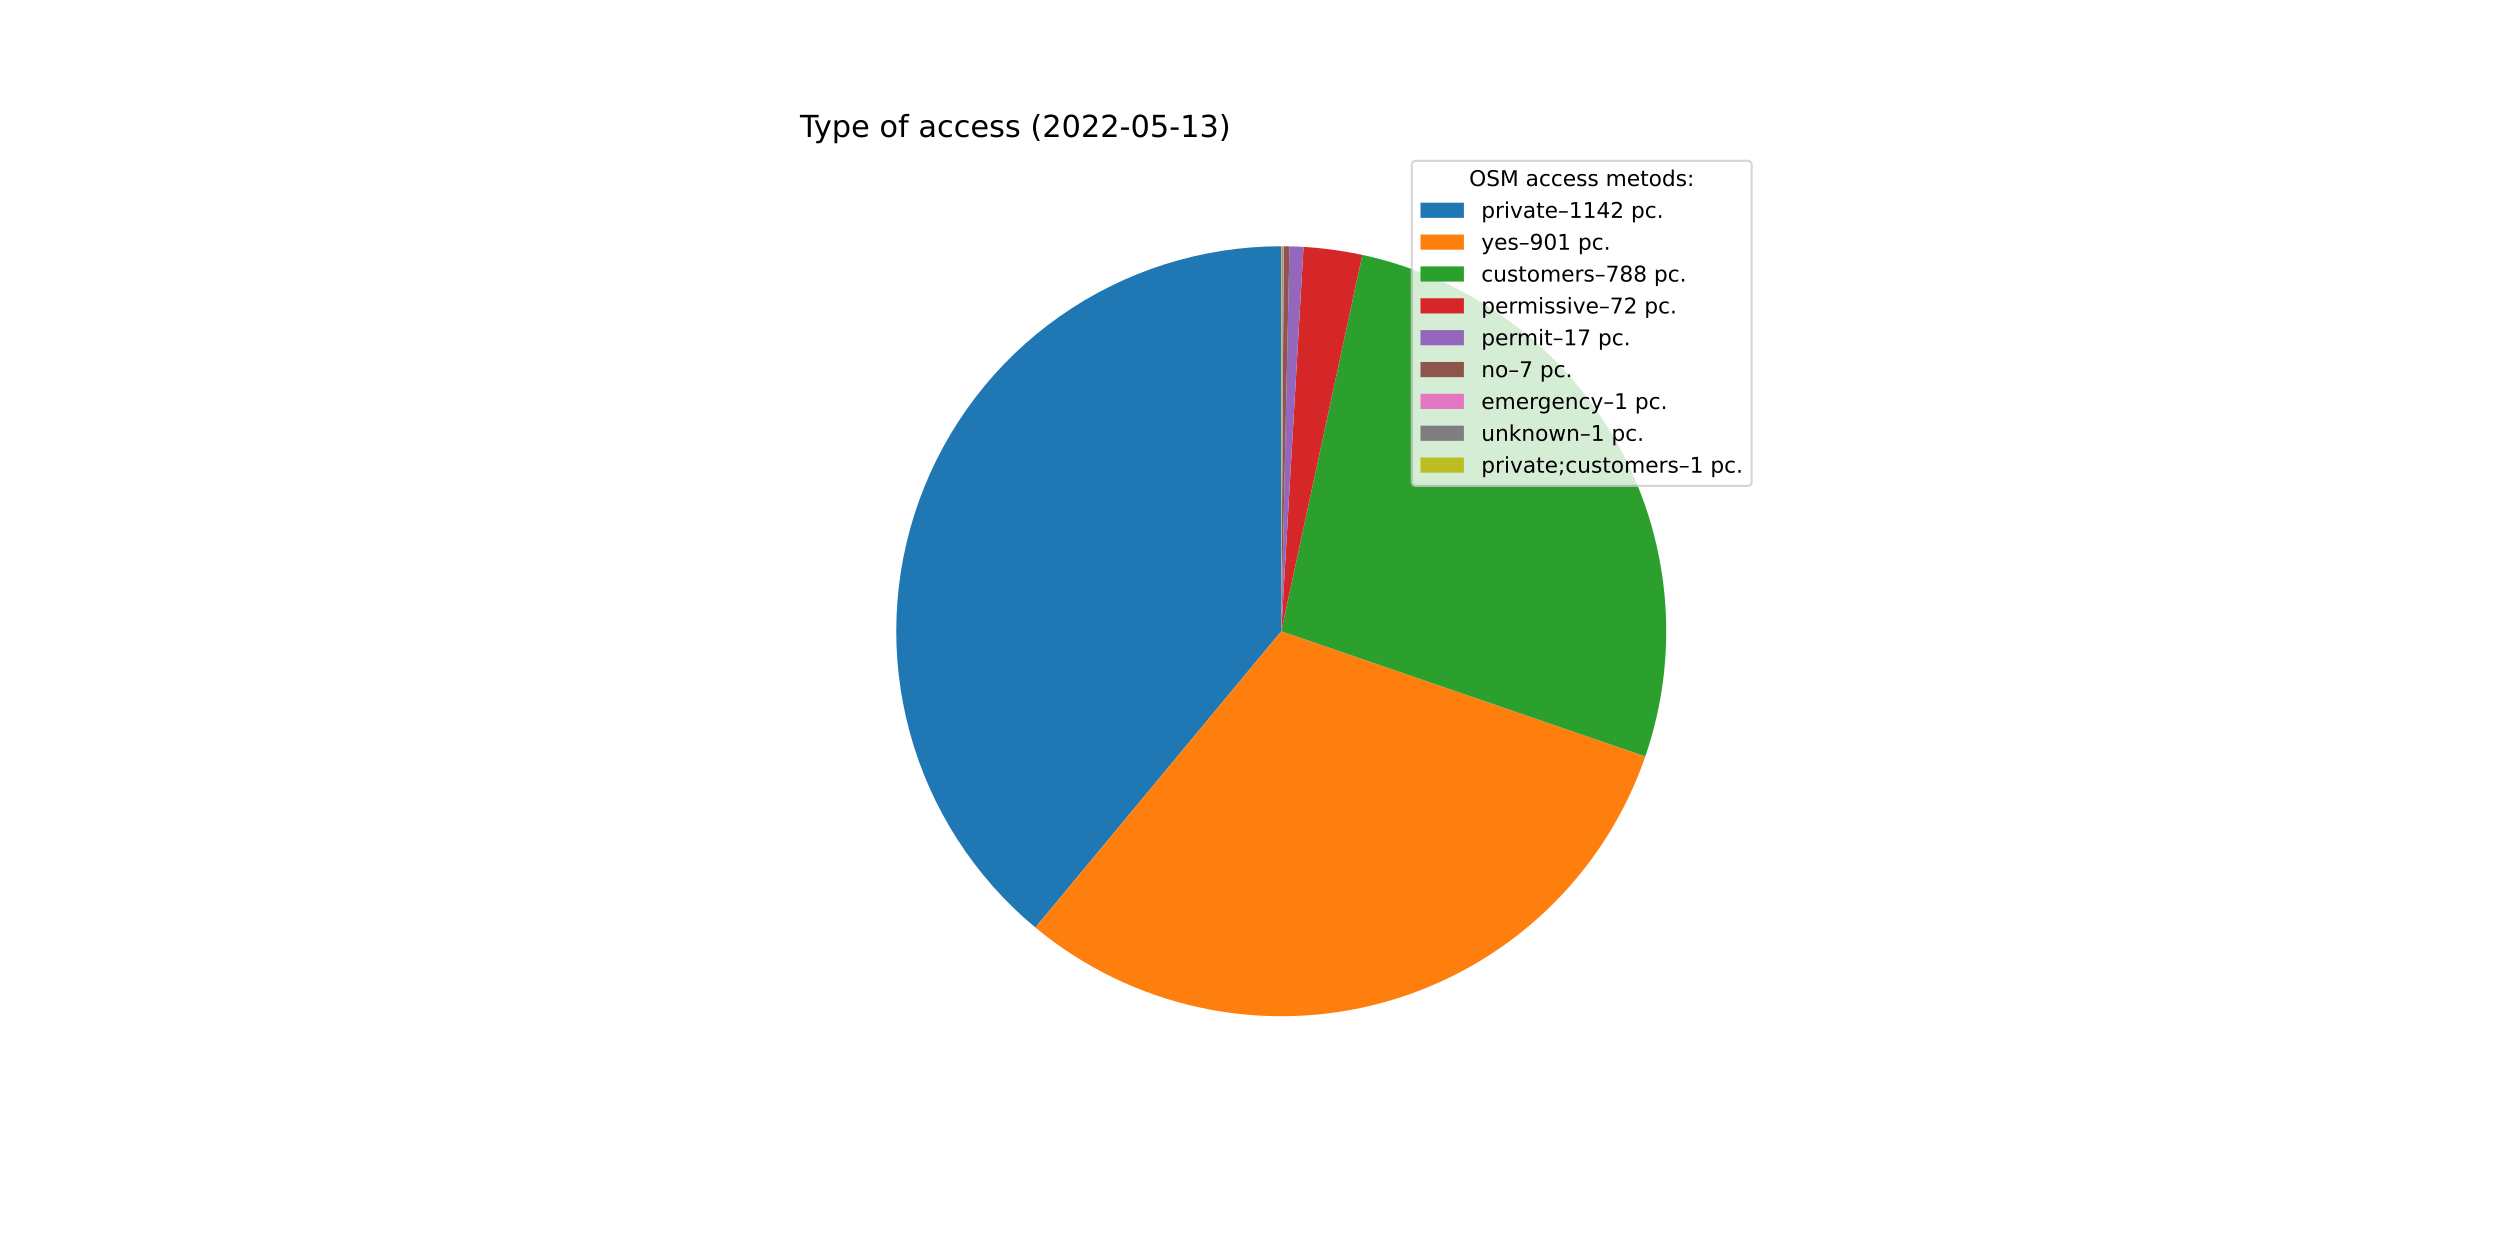
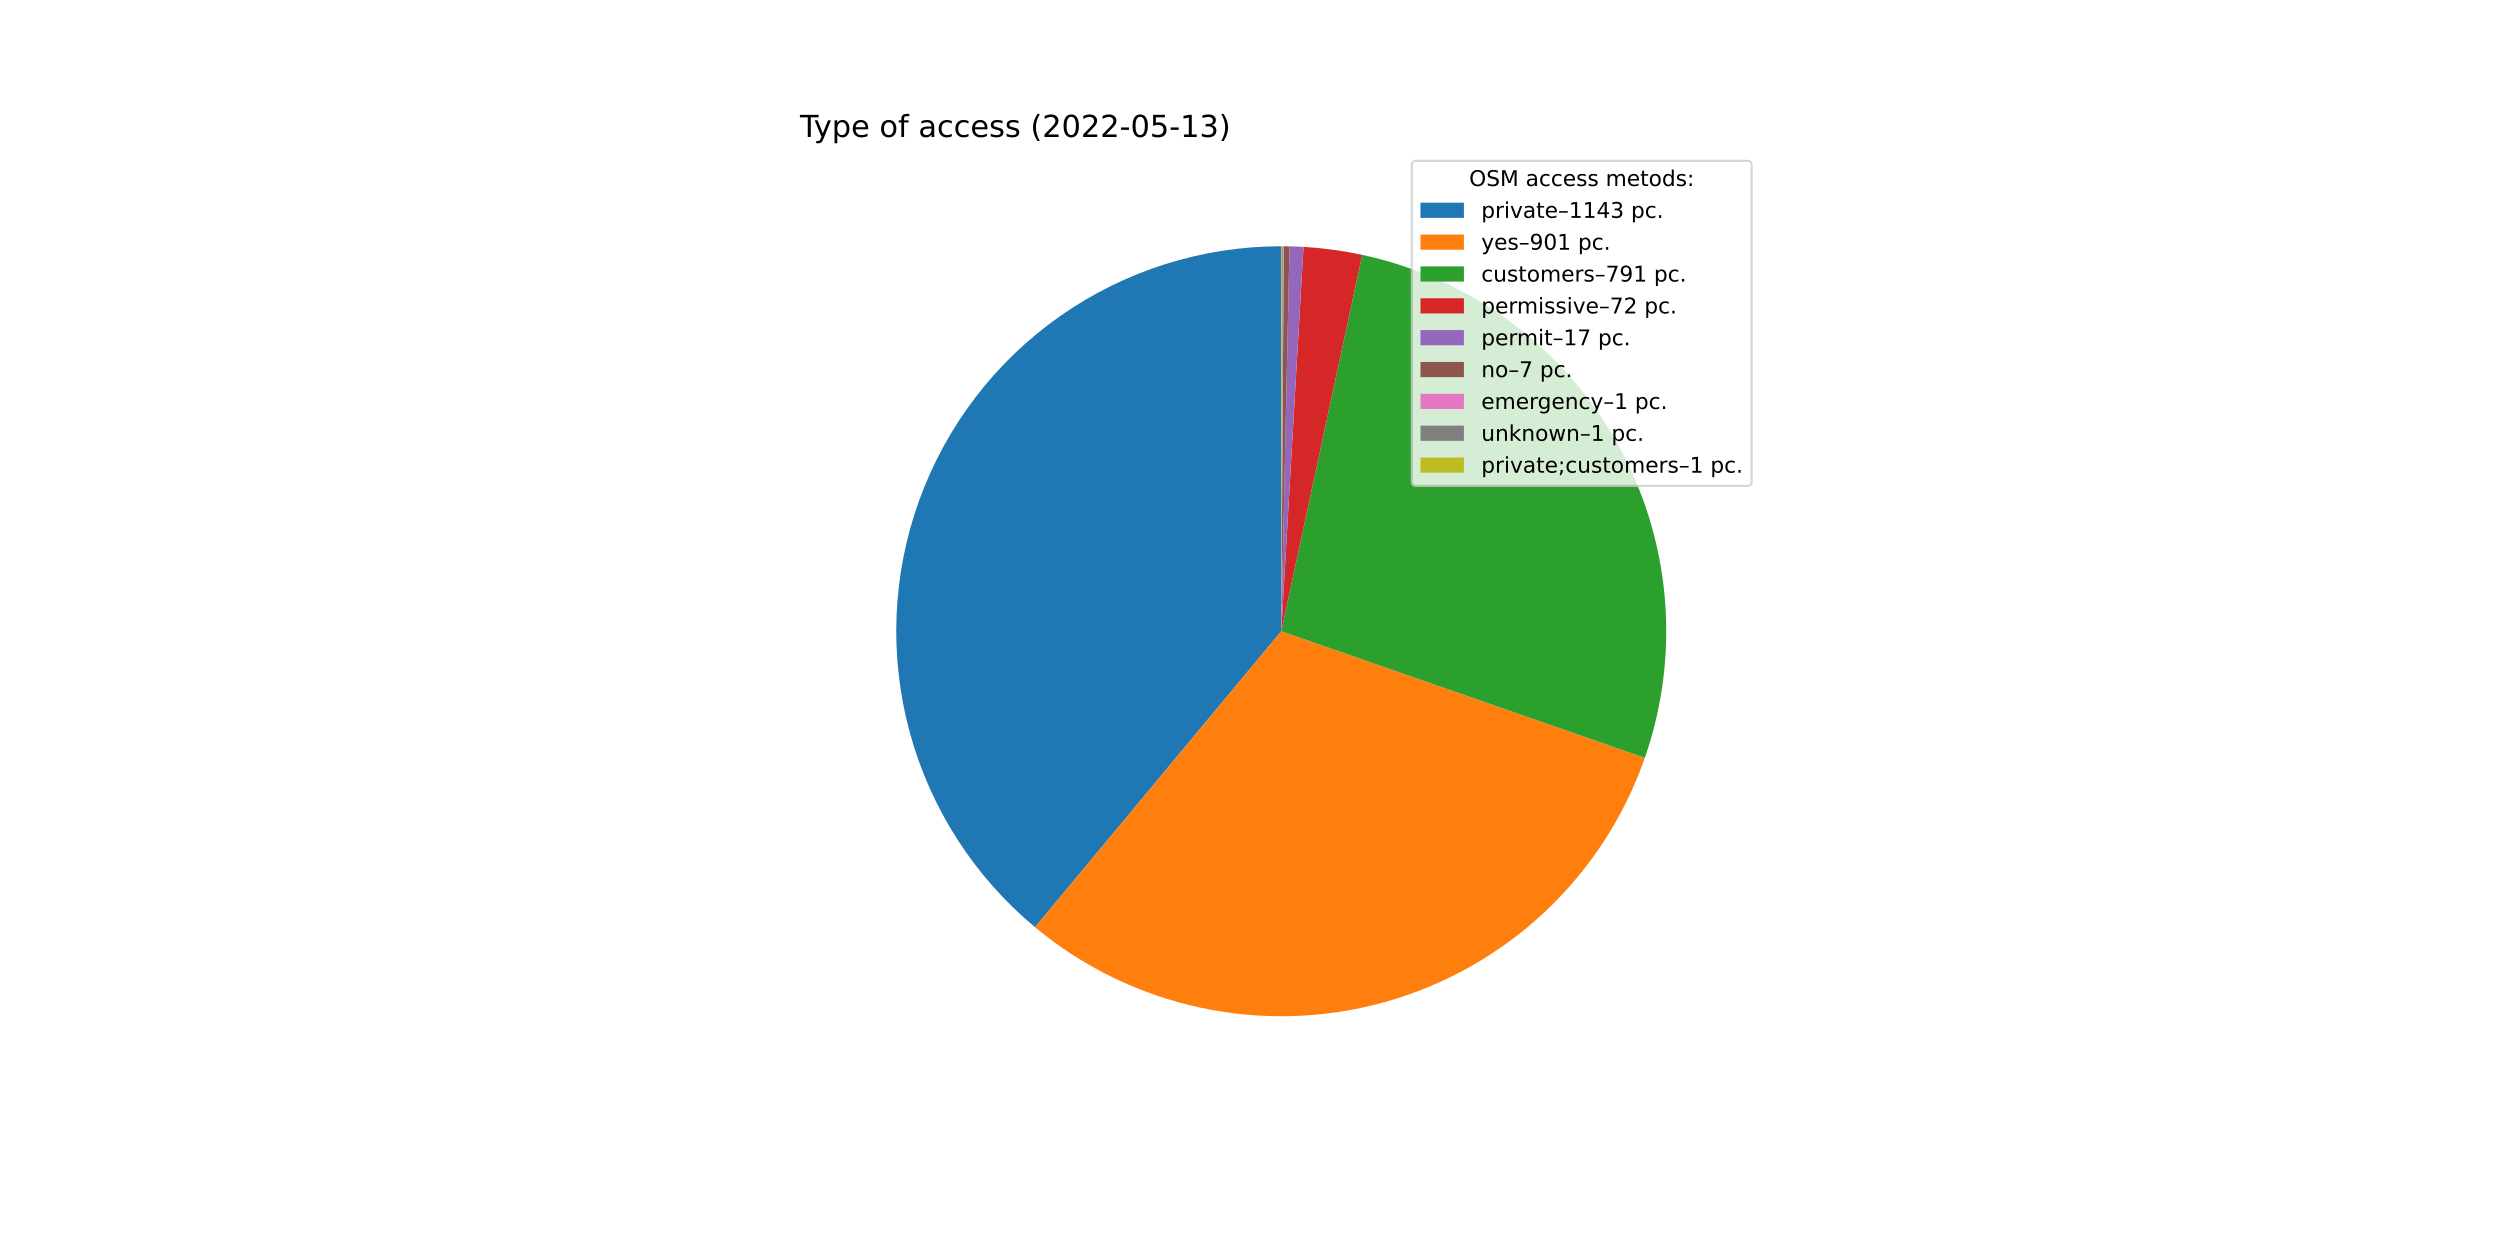
<svg xmlns="http://www.w3.org/2000/svg" xmlns:xlink="http://www.w3.org/1999/xlink" width="1152pt" height="576pt" viewBox="0 0 1152 576" version="1.1">
  <defs>
    <style type="text/css">*{stroke-linejoin: round; stroke-linecap: butt}</style>
  </defs>
  <g id="figure_1">
    <g id="patch_1">
      <path d="M 0 576  L 1152 576  L 1152 0  L 0 0  z " style="fill: #ffffff" />
    </g>
    <g id="axes_1">
      <g id="patch_2">
-         <path d="M 590.4 113.472  C 553.915 113.472 518.302 124.727 488.444 145.695  C 458.586 166.664 435.91 196.341 423.525 230.66  C 411.141 264.979 409.639 302.297 419.227 337.501  C 428.815 372.704 449.033 404.106 477.111 427.405  L 590.4 290.88  L 590.4 113.472  z " style="fill: #1f77b4" />
+         <path d="M 590.4 113.472  C 553.933 113.472 518.337 124.716 488.487 145.665  C 458.638 166.614 435.961 196.265 423.561 230.56  C 411.162 264.855 409.634 302.153 419.185 337.347  C 428.737 372.541 448.912 403.949 476.947 427.27  L 590.4 290.88  L 590.4 113.472  z " style="fill: #1f77b4" />
      </g>
      <g id="patch_3">
-         <path d="M 477.111 427.405  C 499.199 445.734 525.409 458.432 553.484 464.405  C 581.558 470.377 610.667 469.448 638.304 461.698  C 665.941 453.948 691.288 439.605 712.163 419.905  C 733.038 400.205 748.823 375.73 758.16 348.588  L 590.4 290.88  L 477.111 427.405  z " style="fill: #ff7f0e" />
+         <path d="M 476.947 427.27  C 498.984 445.6 525.137 458.319 553.162 464.336  C 581.187 470.352 610.256 469.488 637.874 461.818  C 665.492 454.148 690.844 439.897 711.753 420.291  C 732.661 400.684 748.51 376.299 757.937 349.231  L 590.4 290.88  L 476.947 427.27  z " style="fill: #ff7f0e" />
      </g>
      <g id="patch_4">
-         <path d="M 758.16 348.588  C 766.316 324.877 769.354 299.704 767.072 274.734  C 764.79 249.763 757.239 225.558 744.92 203.718  C 732.6 181.878 715.79 162.896 695.599 148.028  C 675.408 133.159 652.293 122.738 627.781 117.455  L 590.4 290.88  L 758.16 348.588  z " style="fill: #2ca02c" />
+         <path d="M 757.937 349.231  C 766.205 325.493 769.334 300.267 767.116 275.229  C 764.899 250.19 757.385 225.907 745.074 203.992  C 732.763 182.077 715.934 163.026 695.705 148.106  C 675.476 133.185 652.304 122.733 627.731 117.444  L 590.4 290.88  L 757.937 349.231  z " style="fill: #2ca02c" />
      </g>
      <g id="patch_5">
-         <path d="M 627.781 117.455  C 623.318 116.493 618.819 115.704 614.295 115.089  C 609.771 114.474 605.224 114.034 600.666 113.769  L 590.4 290.88  L 627.781 117.455  z " style="fill: #d62728" />
+         <path d="M 627.731 117.444  C 623.273 116.485 618.781 115.697 614.262 115.084  C 609.744 114.471 605.204 114.032 600.652 113.768  L 590.4 290.88  L 627.731 117.444  z " style="fill: #d62728" />
      </g>
      <g id="patch_6">
-         <path d="M 600.666 113.769  C 599.59 113.707 598.513 113.654 597.436 113.612  C 596.359 113.569 595.282 113.536 594.204 113.513  L 590.4 290.88  L 600.666 113.769  z " style="fill: #9467bd" />
+         <path d="M 600.652 113.768  C 599.577 113.706 598.502 113.654 597.427 113.611  C 596.351 113.569 595.275 113.536 594.199 113.513  L 590.4 290.88  L 600.652 113.768  z " style="fill: #9467bd" />
      </g>
      <g id="patch_7">
-         <path d="M 594.204 113.513  C 593.76 113.503 593.317 113.495 592.873 113.489  C 592.429 113.483 591.985 113.479 591.541 113.476  L 590.4 290.88  L 594.204 113.513  z " style="fill: #8c564b" />
+         <path d="M 594.199 113.513  C 593.756 113.503 593.313 113.495 592.869 113.489  C 592.426 113.483 591.983 113.479 591.54 113.476  L 590.4 290.88  L 594.199 113.513  z " style="fill: #8c564b" />
      </g>
      <g id="patch_8">
-         <path d="M 591.541 113.476  C 591.478 113.475 591.415 113.475 591.351 113.475  C 591.288 113.474 591.224 113.474 591.161 113.474  L 590.4 290.88  L 591.541 113.476  z " style="fill: #e377c2" />
+         <path d="M 591.54 113.476  C 591.476 113.475 591.413 113.475 591.35 113.475  C 591.286 113.474 591.223 113.474 591.16 113.474  L 590.4 290.88  L 591.54 113.476  z " style="fill: #e377c2" />
      </g>
      <g id="patch_9">
-         <path d="M 591.161 113.474  C 591.097 113.473 591.034 113.473 590.971 113.473  C 590.907 113.473 590.844 113.473 590.78 113.472  L 590.4 290.88  L 591.161 113.474  z " style="fill: #7f7f7f" />
+         <path d="M 591.16 113.474  C 591.096 113.473 591.033 113.473 590.97 113.473  C 590.907 113.473 590.843 113.473 590.78 113.472  L 590.4 290.88  L 591.16 113.474  z " style="fill: #7f7f7f" />
      </g>
      <g id="patch_10">
-         <path d="M 590.78 113.472  C 590.717 113.472 590.654 113.472 590.59 113.472  C 590.527 113.472 590.463 113.472 590.4 113.472  L 590.4 290.88  L 590.78 113.472  z " style="fill: #bcbd22" />
+         <path d="M 590.78 113.472  C 590.717 113.472 590.653 113.472 590.59 113.472  C 590.527 113.472 590.463 113.472 590.4 113.472  L 590.4 290.88  L 590.78 113.472  z " style="fill: #bcbd22" />
      </g>
      <g id="matplotlib.axis_1" />
      <g id="matplotlib.axis_2" />
      <g id="text_1">
        <g transform="translate(368.64 63.12)scale(0.14 -0.14)">
          <defs>
            <path id="DejaVuSans-54" d="M -19 4666  L 3928 4666  L 3928 4134  L 2272 4134  L 2272 0  L 1638 0  L 1638 4134  L -19 4134  L -19 4666  z " transform="scale(0.015625)" />
            <path id="DejaVuSans-79" d="M 2059 -325  Q 1816 -950 1584 -1140  Q 1353 -1331 966 -1331  L 506 -1331  L 506 -850  L 844 -850  Q 1081 -850 1212 -737  Q 1344 -625 1503 -206  L 1606 56  L 191 3500  L 800 3500  L 1894 763  L 2988 3500  L 3597 3500  L 2059 -325  z " transform="scale(0.015625)" />
            <path id="DejaVuSans-70" d="M 1159 525  L 1159 -1331  L 581 -1331  L 581 3500  L 1159 3500  L 1159 2969  Q 1341 3281 1617 3432  Q 1894 3584 2278 3584  Q 2916 3584 3314 3078  Q 3713 2572 3713 1747  Q 3713 922 3314 415  Q 2916 -91 2278 -91  Q 1894 -91 1617 61  Q 1341 213 1159 525  z M 3116 1747  Q 3116 2381 2855 2742  Q 2594 3103 2138 3103  Q 1681 3103 1420 2742  Q 1159 2381 1159 1747  Q 1159 1113 1420 752  Q 1681 391 2138 391  Q 2594 391 2855 752  Q 3116 1113 3116 1747  z " transform="scale(0.015625)" />
            <path id="DejaVuSans-65" d="M 3597 1894  L 3597 1613  L 953 1613  Q 991 1019 1311 708  Q 1631 397 2203 397  Q 2534 397 2845 478  Q 3156 559 3463 722  L 3463 178  Q 3153 47 2828 -22  Q 2503 -91 2169 -91  Q 1331 -91 842 396  Q 353 884 353 1716  Q 353 2575 817 3079  Q 1281 3584 2069 3584  Q 2775 3584 3186 3129  Q 3597 2675 3597 1894  z M 3022 2063  Q 3016 2534 2758 2815  Q 2500 3097 2075 3097  Q 1594 3097 1305 2825  Q 1016 2553 972 2059  L 3022 2063  z " transform="scale(0.015625)" />
            <path id="DejaVuSans-20" transform="scale(0.015625)" />
            <path id="DejaVuSans-6f" d="M 1959 3097  Q 1497 3097 1228 2736  Q 959 2375 959 1747  Q 959 1119 1226 758  Q 1494 397 1959 397  Q 2419 397 2687 759  Q 2956 1122 2956 1747  Q 2956 2369 2687 2733  Q 2419 3097 1959 3097  z M 1959 3584  Q 2709 3584 3137 3096  Q 3566 2609 3566 1747  Q 3566 888 3137 398  Q 2709 -91 1959 -91  Q 1206 -91 779 398  Q 353 888 353 1747  Q 353 2609 779 3096  Q 1206 3584 1959 3584  z " transform="scale(0.015625)" />
            <path id="DejaVuSans-66" d="M 2375 4863  L 2375 4384  L 1825 4384  Q 1516 4384 1395 4259  Q 1275 4134 1275 3809  L 1275 3500  L 2222 3500  L 2222 3053  L 1275 3053  L 1275 0  L 697 0  L 697 3053  L 147 3053  L 147 3500  L 697 3500  L 697 3744  Q 697 4328 969 4595  Q 1241 4863 1831 4863  L 2375 4863  z " transform="scale(0.015625)" />
            <path id="DejaVuSans-61" d="M 2194 1759  Q 1497 1759 1228 1600  Q 959 1441 959 1056  Q 959 750 1161 570  Q 1363 391 1709 391  Q 2188 391 2477 730  Q 2766 1069 2766 1631  L 2766 1759  L 2194 1759  z M 3341 1997  L 3341 0  L 2766 0  L 2766 531  Q 2569 213 2275 61  Q 1981 -91 1556 -91  Q 1019 -91 701 211  Q 384 513 384 1019  Q 384 1609 779 1909  Q 1175 2209 1959 2209  L 2766 2209  L 2766 2266  Q 2766 2663 2505 2880  Q 2244 3097 1772 3097  Q 1472 3097 1187 3025  Q 903 2953 641 2809  L 641 3341  Q 956 3463 1253 3523  Q 1550 3584 1831 3584  Q 2591 3584 2966 3190  Q 3341 2797 3341 1997  z " transform="scale(0.015625)" />
            <path id="DejaVuSans-63" d="M 3122 3366  L 3122 2828  Q 2878 2963 2633 3030  Q 2388 3097 2138 3097  Q 1578 3097 1268 2742  Q 959 2388 959 1747  Q 959 1106 1268 751  Q 1578 397 2138 397  Q 2388 397 2633 464  Q 2878 531 3122 666  L 3122 134  Q 2881 22 2623 -34  Q 2366 -91 2075 -91  Q 1284 -91 818 406  Q 353 903 353 1747  Q 353 2603 823 3093  Q 1294 3584 2113 3584  Q 2378 3584 2631 3529  Q 2884 3475 3122 3366  z " transform="scale(0.015625)" />
            <path id="DejaVuSans-73" d="M 2834 3397  L 2834 2853  Q 2591 2978 2328 3040  Q 2066 3103 1784 3103  Q 1356 3103 1142 2972  Q 928 2841 928 2578  Q 928 2378 1081 2264  Q 1234 2150 1697 2047  L 1894 2003  Q 2506 1872 2764 1633  Q 3022 1394 3022 966  Q 3022 478 2636 193  Q 2250 -91 1575 -91  Q 1294 -91 989 -36  Q 684 19 347 128  L 347 722  Q 666 556 975 473  Q 1284 391 1588 391  Q 1994 391 2212 530  Q 2431 669 2431 922  Q 2431 1156 2273 1281  Q 2116 1406 1581 1522  L 1381 1569  Q 847 1681 609 1914  Q 372 2147 372 2553  Q 372 3047 722 3315  Q 1072 3584 1716 3584  Q 2034 3584 2315 3537  Q 2597 3491 2834 3397  z " transform="scale(0.015625)" />
            <path id="DejaVuSans-28" d="M 1984 4856  Q 1566 4138 1362 3434  Q 1159 2731 1159 2009  Q 1159 1288 1364 580  Q 1569 -128 1984 -844  L 1484 -844  Q 1016 -109 783 600  Q 550 1309 550 2009  Q 550 2706 781 3412  Q 1013 4119 1484 4856  L 1984 4856  z " transform="scale(0.015625)" />
            <path id="DejaVuSans-32" d="M 1228 531  L 3431 531  L 3431 0  L 469 0  L 469 531  Q 828 903 1448 1529  Q 2069 2156 2228 2338  Q 2531 2678 2651 2914  Q 2772 3150 2772 3378  Q 2772 3750 2511 3984  Q 2250 4219 1831 4219  Q 1534 4219 1204 4116  Q 875 4013 500 3803  L 500 4441  Q 881 4594 1212 4672  Q 1544 4750 1819 4750  Q 2544 4750 2975 4387  Q 3406 4025 3406 3419  Q 3406 3131 3298 2873  Q 3191 2616 2906 2266  Q 2828 2175 2409 1742  Q 1991 1309 1228 531  z " transform="scale(0.015625)" />
            <path id="DejaVuSans-30" d="M 2034 4250  Q 1547 4250 1301 3770  Q 1056 3291 1056 2328  Q 1056 1369 1301 889  Q 1547 409 2034 409  Q 2525 409 2770 889  Q 3016 1369 3016 2328  Q 3016 3291 2770 3770  Q 2525 4250 2034 4250  z M 2034 4750  Q 2819 4750 3233 4129  Q 3647 3509 3647 2328  Q 3647 1150 3233 529  Q 2819 -91 2034 -91  Q 1250 -91 836 529  Q 422 1150 422 2328  Q 422 3509 836 4129  Q 1250 4750 2034 4750  z " transform="scale(0.015625)" />
            <path id="DejaVuSans-2d" d="M 313 2009  L 1997 2009  L 1997 1497  L 313 1497  L 313 2009  z " transform="scale(0.015625)" />
            <path id="DejaVuSans-35" d="M 691 4666  L 3169 4666  L 3169 4134  L 1269 4134  L 1269 2991  Q 1406 3038 1543 3061  Q 1681 3084 1819 3084  Q 2600 3084 3056 2656  Q 3513 2228 3513 1497  Q 3513 744 3044 326  Q 2575 -91 1722 -91  Q 1428 -91 1123 -41  Q 819 9 494 109  L 494 744  Q 775 591 1075 516  Q 1375 441 1709 441  Q 2250 441 2565 725  Q 2881 1009 2881 1497  Q 2881 1984 2565 2268  Q 2250 2553 1709 2553  Q 1456 2553 1204 2497  Q 953 2441 691 2322  L 691 4666  z " transform="scale(0.015625)" />
            <path id="DejaVuSans-31" d="M 794 531  L 1825 531  L 1825 4091  L 703 3866  L 703 4441  L 1819 4666  L 2450 4666  L 2450 531  L 3481 531  L 3481 0  L 794 0  L 794 531  z " transform="scale(0.015625)" />
            <path id="DejaVuSans-33" d="M 2597 2516  Q 3050 2419 3304 2112  Q 3559 1806 3559 1356  Q 3559 666 3084 287  Q 2609 -91 1734 -91  Q 1441 -91 1130 -33  Q 819 25 488 141  L 488 750  Q 750 597 1062 519  Q 1375 441 1716 441  Q 2309 441 2620 675  Q 2931 909 2931 1356  Q 2931 1769 2642 2001  Q 2353 2234 1838 2234  L 1294 2234  L 1294 2753  L 1863 2753  Q 2328 2753 2575 2939  Q 2822 3125 2822 3475  Q 2822 3834 2567 4026  Q 2313 4219 1838 4219  Q 1578 4219 1281 4162  Q 984 4106 628 3988  L 628 4550  Q 988 4650 1302 4700  Q 1616 4750 1894 4750  Q 2613 4750 3031 4423  Q 3450 4097 3450 3541  Q 3450 3153 3228 2886  Q 3006 2619 2597 2516  z " transform="scale(0.015625)" />
            <path id="DejaVuSans-29" d="M 513 4856  L 1013 4856  Q 1481 4119 1714 3412  Q 1947 2706 1947 2009  Q 1947 1309 1714 600  Q 1481 -109 1013 -844  L 513 -844  Q 928 -128 1133 580  Q 1338 1288 1338 2009  Q 1338 2731 1133 3434  Q 928 4138 513 4856  z " transform="scale(0.015625)" />
          </defs>
          <use xlink:href="#DejaVuSans-54" />
          <use xlink:href="#DejaVuSans-79" x="45.459" />
          <use xlink:href="#DejaVuSans-70" x="104.639" />
          <use xlink:href="#DejaVuSans-65" x="168.115" />
          <use xlink:href="#DejaVuSans-20" x="229.639" />
          <use xlink:href="#DejaVuSans-6f" x="261.426" />
          <use xlink:href="#DejaVuSans-66" x="322.607" />
          <use xlink:href="#DejaVuSans-20" x="357.812" />
          <use xlink:href="#DejaVuSans-61" x="389.6" />
          <use xlink:href="#DejaVuSans-63" x="450.879" />
          <use xlink:href="#DejaVuSans-63" x="505.859" />
          <use xlink:href="#DejaVuSans-65" x="560.84" />
          <use xlink:href="#DejaVuSans-73" x="622.363" />
          <use xlink:href="#DejaVuSans-73" x="674.463" />
          <use xlink:href="#DejaVuSans-20" x="726.562" />
          <use xlink:href="#DejaVuSans-28" x="758.35" />
          <use xlink:href="#DejaVuSans-32" x="797.363" />
          <use xlink:href="#DejaVuSans-30" x="860.986" />
          <use xlink:href="#DejaVuSans-32" x="924.609" />
          <use xlink:href="#DejaVuSans-32" x="988.232" />
          <use xlink:href="#DejaVuSans-2d" x="1051.855" />
          <use xlink:href="#DejaVuSans-30" x="1087.939" />
          <use xlink:href="#DejaVuSans-35" x="1151.562" />
          <use xlink:href="#DejaVuSans-2d" x="1215.186" />
          <use xlink:href="#DejaVuSans-31" x="1251.27" />
          <use xlink:href="#DejaVuSans-33" x="1314.893" />
          <use xlink:href="#DejaVuSans-29" x="1378.516" />
        </g>
      </g>
      <g id="legend_1">
        <g id="patch_11">
          <path d="M 652.569 223.901  L 805.16 223.901  Q 807.16 223.901 807.16 221.901  L 807.16 76.12  Q 807.16 74.12 805.16 74.12  L 652.569 74.12  Q 650.569 74.12 650.569 76.12  L 650.569 221.901  Q 650.569 223.901 652.569 223.901  z " style="fill: #ffffff; opacity: 0.8; stroke: #cccccc; stroke-linejoin: miter" />
        </g>
        <g id="text_2">
          <g transform="translate(676.9842 85.71844)scale(0.1 -0.1)">
            <defs>
              <path id="DejaVuSans-4f" d="M 2522 4238  Q 1834 4238 1429 3725  Q 1025 3213 1025 2328  Q 1025 1447 1429 934  Q 1834 422 2522 422  Q 3209 422 3611 934  Q 4013 1447 4013 2328  Q 4013 3213 3611 3725  Q 3209 4238 2522 4238  z M 2522 4750  Q 3503 4750 4090 4092  Q 4678 3434 4678 2328  Q 4678 1225 4090 567  Q 3503 -91 2522 -91  Q 1538 -91 948 565  Q 359 1222 359 2328  Q 359 3434 948 4092  Q 1538 4750 2522 4750  z " transform="scale(0.015625)" />
              <path id="DejaVuSans-53" d="M 3425 4513  L 3425 3897  Q 3066 4069 2747 4153  Q 2428 4238 2131 4238  Q 1616 4238 1336 4038  Q 1056 3838 1056 3469  Q 1056 3159 1242 3001  Q 1428 2844 1947 2747  L 2328 2669  Q 3034 2534 3370 2195  Q 3706 1856 3706 1288  Q 3706 609 3251 259  Q 2797 -91 1919 -91  Q 1588 -91 1214 -16  Q 841 59 441 206  L 441 856  Q 825 641 1194 531  Q 1563 422 1919 422  Q 2459 422 2753 634  Q 3047 847 3047 1241  Q 3047 1584 2836 1778  Q 2625 1972 2144 2069  L 1759 2144  Q 1053 2284 737 2584  Q 422 2884 422 3419  Q 422 4038 858 4394  Q 1294 4750 2059 4750  Q 2388 4750 2728 4690  Q 3069 4631 3425 4513  z " transform="scale(0.015625)" />
              <path id="DejaVuSans-4d" d="M 628 4666  L 1569 4666  L 2759 1491  L 3956 4666  L 4897 4666  L 4897 0  L 4281 0  L 4281 4097  L 3078 897  L 2444 897  L 1241 4097  L 1241 0  L 628 0  L 628 4666  z " transform="scale(0.015625)" />
              <path id="DejaVuSans-6d" d="M 3328 2828  Q 3544 3216 3844 3400  Q 4144 3584 4550 3584  Q 5097 3584 5394 3201  Q 5691 2819 5691 2113  L 5691 0  L 5113 0  L 5113 2094  Q 5113 2597 4934 2840  Q 4756 3084 4391 3084  Q 3944 3084 3684 2787  Q 3425 2491 3425 1978  L 3425 0  L 2847 0  L 2847 2094  Q 2847 2600 2669 2842  Q 2491 3084 2119 3084  Q 1678 3084 1418 2786  Q 1159 2488 1159 1978  L 1159 0  L 581 0  L 581 3500  L 1159 3500  L 1159 2956  Q 1356 3278 1631 3431  Q 1906 3584 2284 3584  Q 2666 3584 2933 3390  Q 3200 3197 3328 2828  z " transform="scale(0.015625)" />
              <path id="DejaVuSans-74" d="M 1172 4494  L 1172 3500  L 2356 3500  L 2356 3053  L 1172 3053  L 1172 1153  Q 1172 725 1289 603  Q 1406 481 1766 481  L 2356 481  L 2356 0  L 1766 0  Q 1100 0 847 248  Q 594 497 594 1153  L 594 3053  L 172 3053  L 172 3500  L 594 3500  L 594 4494  L 1172 4494  z " transform="scale(0.015625)" />
              <path id="DejaVuSans-64" d="M 2906 2969  L 2906 4863  L 3481 4863  L 3481 0  L 2906 0  L 2906 525  Q 2725 213 2448 61  Q 2172 -91 1784 -91  Q 1150 -91 751 415  Q 353 922 353 1747  Q 353 2572 751 3078  Q 1150 3584 1784 3584  Q 2172 3584 2448 3432  Q 2725 3281 2906 2969  z M 947 1747  Q 947 1113 1208 752  Q 1469 391 1925 391  Q 2381 391 2643 752  Q 2906 1113 2906 1747  Q 2906 2381 2643 2742  Q 2381 3103 1925 3103  Q 1469 3103 1208 2742  Q 947 2381 947 1747  z " transform="scale(0.015625)" />
              <path id="DejaVuSans-3a" d="M 750 794  L 1409 794  L 1409 0  L 750 0  L 750 794  z M 750 3309  L 1409 3309  L 1409 2516  L 750 2516  L 750 3309  z " transform="scale(0.015625)" />
            </defs>
            <use xlink:href="#DejaVuSans-4f" />
            <use xlink:href="#DejaVuSans-53" x="78.711" />
            <use xlink:href="#DejaVuSans-4d" x="142.188" />
            <use xlink:href="#DejaVuSans-20" x="228.467" />
            <use xlink:href="#DejaVuSans-61" x="260.254" />
            <use xlink:href="#DejaVuSans-63" x="321.533" />
            <use xlink:href="#DejaVuSans-63" x="376.514" />
            <use xlink:href="#DejaVuSans-65" x="431.494" />
            <use xlink:href="#DejaVuSans-73" x="493.018" />
            <use xlink:href="#DejaVuSans-73" x="545.117" />
            <use xlink:href="#DejaVuSans-20" x="597.217" />
            <use xlink:href="#DejaVuSans-6d" x="629.004" />
            <use xlink:href="#DejaVuSans-65" x="726.416" />
            <use xlink:href="#DejaVuSans-74" x="787.939" />
            <use xlink:href="#DejaVuSans-6f" x="827.148" />
            <use xlink:href="#DejaVuSans-64" x="888.33" />
            <use xlink:href="#DejaVuSans-73" x="951.807" />
            <use xlink:href="#DejaVuSans-3a" x="1003.906" />
          </g>
        </g>
        <g id="patch_12">
          <path d="M 654.569 100.397  L 674.569 100.397  L 674.569 93.397  L 654.569 93.397  z " style="fill: #1f77b4" />
        </g>
        <g id="text_3">
          <g transform="translate(682.5694 100.3966)scale(0.1 -0.1)">
            <defs>
              <path id="DejaVuSans-72" d="M 2631 2963  Q 2534 3019 2420 3045  Q 2306 3072 2169 3072  Q 1681 3072 1420 2755  Q 1159 2438 1159 1844  L 1159 0  L 581 0  L 581 3500  L 1159 3500  L 1159 2956  Q 1341 3275 1631 3429  Q 1922 3584 2338 3584  Q 2397 3584 2469 3576  Q 2541 3569 2628 3553  L 2631 2963  z " transform="scale(0.015625)" />
              <path id="DejaVuSans-69" d="M 603 3500  L 1178 3500  L 1178 0  L 603 0  L 603 3500  z M 603 4863  L 1178 4863  L 1178 4134  L 603 4134  L 603 4863  z " transform="scale(0.015625)" />
              <path id="DejaVuSans-76" d="M 191 3500  L 800 3500  L 1894 563  L 2988 3500  L 3597 3500  L 2284 0  L 1503 0  L 191 3500  z " transform="scale(0.015625)" />
              <path id="DejaVuSans-2013" d="M 313 1978  L 2888 1978  L 2888 1528  L 313 1528  L 313 1978  z " transform="scale(0.015625)" />
              <path id="DejaVuSans-34" d="M 2419 4116  L 825 1625  L 2419 1625  L 2419 4116  z M 2253 4666  L 3047 4666  L 3047 1625  L 3713 1625  L 3713 1100  L 3047 1100  L 3047 0  L 2419 0  L 2419 1100  L 313 1100  L 313 1709  L 2253 4666  z " transform="scale(0.015625)" />
              <path id="DejaVuSans-2e" d="M 684 794  L 1344 794  L 1344 0  L 684 0  L 684 794  z " transform="scale(0.015625)" />
            </defs>
            <use xlink:href="#DejaVuSans-70" />
            <use xlink:href="#DejaVuSans-72" x="63.477" />
            <use xlink:href="#DejaVuSans-69" x="104.59" />
            <use xlink:href="#DejaVuSans-76" x="132.373" />
            <use xlink:href="#DejaVuSans-61" x="191.553" />
            <use xlink:href="#DejaVuSans-74" x="252.832" />
            <use xlink:href="#DejaVuSans-65" x="292.041" />
            <use xlink:href="#DejaVuSans-2013" x="353.564" />
            <use xlink:href="#DejaVuSans-31" x="403.564" />
            <use xlink:href="#DejaVuSans-31" x="467.188" />
            <use xlink:href="#DejaVuSans-34" x="530.811" />
-             <use xlink:href="#DejaVuSans-32" x="594.434" />
+             <use xlink:href="#DejaVuSans-33" x="594.434" />
            <use xlink:href="#DejaVuSans-20" x="658.057" />
            <use xlink:href="#DejaVuSans-70" x="689.844" />
            <use xlink:href="#DejaVuSans-63" x="753.32" />
            <use xlink:href="#DejaVuSans-2e" x="808.301" />
          </g>
        </g>
        <g id="patch_13">
          <path d="M 654.569 115.075  L 674.569 115.075  L 674.569 108.075  L 654.569 108.075  z " style="fill: #ff7f0e" />
        </g>
        <g id="text_4">
          <g transform="translate(682.5694 115.0747)scale(0.1 -0.1)">
            <defs>
              <path id="DejaVuSans-39" d="M 703 97  L 703 672  Q 941 559 1184 500  Q 1428 441 1663 441  Q 2288 441 2617 861  Q 2947 1281 2994 2138  Q 2813 1869 2534 1725  Q 2256 1581 1919 1581  Q 1219 1581 811 2004  Q 403 2428 403 3163  Q 403 3881 828 4315  Q 1253 4750 1959 4750  Q 2769 4750 3195 4129  Q 3622 3509 3622 2328  Q 3622 1225 3098 567  Q 2575 -91 1691 -91  Q 1453 -91 1209 -44  Q 966 3 703 97  z M 1959 2075  Q 2384 2075 2632 2365  Q 2881 2656 2881 3163  Q 2881 3666 2632 3958  Q 2384 4250 1959 4250  Q 1534 4250 1286 3958  Q 1038 3666 1038 3163  Q 1038 2656 1286 2365  Q 1534 2075 1959 2075  z " transform="scale(0.015625)" />
            </defs>
            <use xlink:href="#DejaVuSans-79" />
            <use xlink:href="#DejaVuSans-65" x="59.18" />
            <use xlink:href="#DejaVuSans-73" x="120.703" />
            <use xlink:href="#DejaVuSans-2013" x="172.803" />
            <use xlink:href="#DejaVuSans-39" x="222.803" />
            <use xlink:href="#DejaVuSans-30" x="286.426" />
            <use xlink:href="#DejaVuSans-31" x="350.049" />
            <use xlink:href="#DejaVuSans-20" x="413.672" />
            <use xlink:href="#DejaVuSans-70" x="445.459" />
            <use xlink:href="#DejaVuSans-63" x="508.936" />
            <use xlink:href="#DejaVuSans-2e" x="563.916" />
          </g>
        </g>
        <g id="patch_14">
          <path d="M 654.569 129.753  L 674.569 129.753  L 674.569 122.753  L 654.569 122.753  z " style="fill: #2ca02c" />
        </g>
        <g id="text_5">
          <g transform="translate(682.5694 129.7528)scale(0.1 -0.1)">
            <defs>
              <path id="DejaVuSans-75" d="M 544 1381  L 544 3500  L 1119 3500  L 1119 1403  Q 1119 906 1312 657  Q 1506 409 1894 409  Q 2359 409 2629 706  Q 2900 1003 2900 1516  L 2900 3500  L 3475 3500  L 3475 0  L 2900 0  L 2900 538  Q 2691 219 2414 64  Q 2138 -91 1772 -91  Q 1169 -91 856 284  Q 544 659 544 1381  z M 1991 3584  L 1991 3584  z " transform="scale(0.015625)" />
              <path id="DejaVuSans-37" d="M 525 4666  L 3525 4666  L 3525 4397  L 1831 0  L 1172 0  L 2766 4134  L 525 4134  L 525 4666  z " transform="scale(0.015625)" />
-               <path id="DejaVuSans-38" d="M 2034 2216  Q 1584 2216 1326 1975  Q 1069 1734 1069 1313  Q 1069 891 1326 650  Q 1584 409 2034 409  Q 2484 409 2743 651  Q 3003 894 3003 1313  Q 3003 1734 2745 1975  Q 2488 2216 2034 2216  z M 1403 2484  Q 997 2584 770 2862  Q 544 3141 544 3541  Q 544 4100 942 4425  Q 1341 4750 2034 4750  Q 2731 4750 3128 4425  Q 3525 4100 3525 3541  Q 3525 3141 3298 2862  Q 3072 2584 2669 2484  Q 3125 2378 3379 2068  Q 3634 1759 3634 1313  Q 3634 634 3220 271  Q 2806 -91 2034 -91  Q 1263 -91 848 271  Q 434 634 434 1313  Q 434 1759 690 2068  Q 947 2378 1403 2484  z M 1172 3481  Q 1172 3119 1398 2916  Q 1625 2713 2034 2713  Q 2441 2713 2670 2916  Q 2900 3119 2900 3481  Q 2900 3844 2670 4047  Q 2441 4250 2034 4250  Q 1625 4250 1398 4047  Q 1172 3844 1172 3481  z " transform="scale(0.015625)" />
            </defs>
            <use xlink:href="#DejaVuSans-63" />
            <use xlink:href="#DejaVuSans-75" x="54.98" />
            <use xlink:href="#DejaVuSans-73" x="118.359" />
            <use xlink:href="#DejaVuSans-74" x="170.459" />
            <use xlink:href="#DejaVuSans-6f" x="209.668" />
            <use xlink:href="#DejaVuSans-6d" x="270.85" />
            <use xlink:href="#DejaVuSans-65" x="368.262" />
            <use xlink:href="#DejaVuSans-72" x="429.785" />
            <use xlink:href="#DejaVuSans-73" x="470.898" />
            <use xlink:href="#DejaVuSans-2013" x="522.998" />
            <use xlink:href="#DejaVuSans-37" x="572.998" />
-             <use xlink:href="#DejaVuSans-38" x="636.621" />
-             <use xlink:href="#DejaVuSans-38" x="700.244" />
+             <use xlink:href="#DejaVuSans-39" x="636.621" />
+             <use xlink:href="#DejaVuSans-31" x="700.244" />
            <use xlink:href="#DejaVuSans-20" x="763.867" />
            <use xlink:href="#DejaVuSans-70" x="795.654" />
            <use xlink:href="#DejaVuSans-63" x="859.131" />
            <use xlink:href="#DejaVuSans-2e" x="914.111" />
          </g>
        </g>
        <g id="patch_15">
          <path d="M 654.569 144.431  L 674.569 144.431  L 674.569 137.431  L 654.569 137.431  z " style="fill: #d62728" />
        </g>
        <g id="text_6">
          <g transform="translate(682.5694 144.4309)scale(0.1 -0.1)">
            <use xlink:href="#DejaVuSans-70" />
            <use xlink:href="#DejaVuSans-65" x="63.477" />
            <use xlink:href="#DejaVuSans-72" x="125" />
            <use xlink:href="#DejaVuSans-6d" x="164.363" />
            <use xlink:href="#DejaVuSans-69" x="261.775" />
            <use xlink:href="#DejaVuSans-73" x="289.559" />
            <use xlink:href="#DejaVuSans-73" x="341.658" />
            <use xlink:href="#DejaVuSans-69" x="393.758" />
            <use xlink:href="#DejaVuSans-76" x="421.541" />
            <use xlink:href="#DejaVuSans-65" x="480.721" />
            <use xlink:href="#DejaVuSans-2013" x="542.244" />
            <use xlink:href="#DejaVuSans-37" x="592.244" />
            <use xlink:href="#DejaVuSans-32" x="655.867" />
            <use xlink:href="#DejaVuSans-20" x="719.49" />
            <use xlink:href="#DejaVuSans-70" x="751.277" />
            <use xlink:href="#DejaVuSans-63" x="814.754" />
            <use xlink:href="#DejaVuSans-2e" x="869.734" />
          </g>
        </g>
        <g id="patch_16">
          <path d="M 654.569 159.109  L 674.569 159.109  L 674.569 152.109  L 654.569 152.109  z " style="fill: #9467bd" />
        </g>
        <g id="text_7">
          <g transform="translate(682.5694 159.1091)scale(0.1 -0.1)">
            <use xlink:href="#DejaVuSans-70" />
            <use xlink:href="#DejaVuSans-65" x="63.477" />
            <use xlink:href="#DejaVuSans-72" x="125" />
            <use xlink:href="#DejaVuSans-6d" x="164.363" />
            <use xlink:href="#DejaVuSans-69" x="261.775" />
            <use xlink:href="#DejaVuSans-74" x="289.559" />
            <use xlink:href="#DejaVuSans-2013" x="328.768" />
            <use xlink:href="#DejaVuSans-31" x="378.768" />
            <use xlink:href="#DejaVuSans-37" x="442.391" />
            <use xlink:href="#DejaVuSans-20" x="506.014" />
            <use xlink:href="#DejaVuSans-70" x="537.801" />
            <use xlink:href="#DejaVuSans-63" x="601.277" />
            <use xlink:href="#DejaVuSans-2e" x="656.258" />
          </g>
        </g>
        <g id="patch_17">
          <path d="M 654.569 173.787  L 674.569 173.787  L 674.569 166.787  L 654.569 166.787  z " style="fill: #8c564b" />
        </g>
        <g id="text_8">
          <g transform="translate(682.5694 173.7872)scale(0.1 -0.1)">
            <defs>
              <path id="DejaVuSans-6e" d="M 3513 2113  L 3513 0  L 2938 0  L 2938 2094  Q 2938 2591 2744 2837  Q 2550 3084 2163 3084  Q 1697 3084 1428 2787  Q 1159 2491 1159 1978  L 1159 0  L 581 0  L 581 3500  L 1159 3500  L 1159 2956  Q 1366 3272 1645 3428  Q 1925 3584 2291 3584  Q 2894 3584 3203 3211  Q 3513 2838 3513 2113  z " transform="scale(0.015625)" />
            </defs>
            <use xlink:href="#DejaVuSans-6e" />
            <use xlink:href="#DejaVuSans-6f" x="63.379" />
            <use xlink:href="#DejaVuSans-2013" x="124.561" />
            <use xlink:href="#DejaVuSans-37" x="174.561" />
            <use xlink:href="#DejaVuSans-20" x="238.184" />
            <use xlink:href="#DejaVuSans-70" x="269.971" />
            <use xlink:href="#DejaVuSans-63" x="333.447" />
            <use xlink:href="#DejaVuSans-2e" x="388.428" />
          </g>
        </g>
        <g id="patch_18">
          <path d="M 654.569 188.465  L 674.569 188.465  L 674.569 181.465  L 654.569 181.465  z " style="fill: #e377c2" />
        </g>
        <g id="text_9">
          <g transform="translate(682.5694 188.4653)scale(0.1 -0.1)">
            <defs>
              <path id="DejaVuSans-67" d="M 2906 1791  Q 2906 2416 2648 2759  Q 2391 3103 1925 3103  Q 1463 3103 1205 2759  Q 947 2416 947 1791  Q 947 1169 1205 825  Q 1463 481 1925 481  Q 2391 481 2648 825  Q 2906 1169 2906 1791  z M 3481 434  Q 3481 -459 3084 -895  Q 2688 -1331 1869 -1331  Q 1566 -1331 1297 -1286  Q 1028 -1241 775 -1147  L 775 -588  Q 1028 -725 1275 -790  Q 1522 -856 1778 -856  Q 2344 -856 2625 -561  Q 2906 -266 2906 331  L 2906 616  Q 2728 306 2450 153  Q 2172 0 1784 0  Q 1141 0 747 490  Q 353 981 353 1791  Q 353 2603 747 3093  Q 1141 3584 1784 3584  Q 2172 3584 2450 3431  Q 2728 3278 2906 2969  L 2906 3500  L 3481 3500  L 3481 434  z " transform="scale(0.015625)" />
            </defs>
            <use xlink:href="#DejaVuSans-65" />
            <use xlink:href="#DejaVuSans-6d" x="61.523" />
            <use xlink:href="#DejaVuSans-65" x="158.936" />
            <use xlink:href="#DejaVuSans-72" x="220.459" />
            <use xlink:href="#DejaVuSans-67" x="259.822" />
            <use xlink:href="#DejaVuSans-65" x="323.299" />
            <use xlink:href="#DejaVuSans-6e" x="384.822" />
            <use xlink:href="#DejaVuSans-63" x="448.201" />
            <use xlink:href="#DejaVuSans-79" x="503.182" />
            <use xlink:href="#DejaVuSans-2013" x="562.361" />
            <use xlink:href="#DejaVuSans-31" x="612.361" />
            <use xlink:href="#DejaVuSans-20" x="675.984" />
            <use xlink:href="#DejaVuSans-70" x="707.771" />
            <use xlink:href="#DejaVuSans-63" x="771.248" />
            <use xlink:href="#DejaVuSans-2e" x="826.229" />
          </g>
        </g>
        <g id="patch_19">
          <path d="M 654.569 203.143  L 674.569 203.143  L 674.569 196.143  L 654.569 196.143  z " style="fill: #7f7f7f" />
        </g>
        <g id="text_10">
          <g transform="translate(682.5694 203.1434)scale(0.1 -0.1)">
            <defs>
              <path id="DejaVuSans-6b" d="M 581 4863  L 1159 4863  L 1159 1991  L 2875 3500  L 3609 3500  L 1753 1863  L 3688 0  L 2938 0  L 1159 1709  L 1159 0  L 581 0  L 581 4863  z " transform="scale(0.015625)" />
              <path id="DejaVuSans-77" d="M 269 3500  L 844 3500  L 1563 769  L 2278 3500  L 2956 3500  L 3675 769  L 4391 3500  L 4966 3500  L 4050 0  L 3372 0  L 2619 2869  L 1863 0  L 1184 0  L 269 3500  z " transform="scale(0.015625)" />
            </defs>
            <use xlink:href="#DejaVuSans-75" />
            <use xlink:href="#DejaVuSans-6e" x="63.379" />
            <use xlink:href="#DejaVuSans-6b" x="126.758" />
            <use xlink:href="#DejaVuSans-6e" x="184.668" />
            <use xlink:href="#DejaVuSans-6f" x="248.047" />
            <use xlink:href="#DejaVuSans-77" x="309.229" />
            <use xlink:href="#DejaVuSans-6e" x="391.016" />
            <use xlink:href="#DejaVuSans-2013" x="454.395" />
            <use xlink:href="#DejaVuSans-31" x="504.395" />
            <use xlink:href="#DejaVuSans-20" x="568.018" />
            <use xlink:href="#DejaVuSans-70" x="599.805" />
            <use xlink:href="#DejaVuSans-63" x="663.281" />
            <use xlink:href="#DejaVuSans-2e" x="718.262" />
          </g>
        </g>
        <g id="patch_20">
          <path d="M 654.569 217.822  L 674.569 217.822  L 674.569 210.822  L 654.569 210.822  z " style="fill: #bcbd22" />
        </g>
        <g id="text_11">
          <g transform="translate(682.5694 217.8216)scale(0.1 -0.1)">
            <defs>
              <path id="DejaVuSans-3b" d="M 750 3309  L 1409 3309  L 1409 2516  L 750 2516  L 750 3309  z M 750 794  L 1409 794  L 1409 256  L 897 -744  L 494 -744  L 750 256  L 750 794  z " transform="scale(0.015625)" />
            </defs>
            <use xlink:href="#DejaVuSans-70" />
            <use xlink:href="#DejaVuSans-72" x="63.477" />
            <use xlink:href="#DejaVuSans-69" x="104.59" />
            <use xlink:href="#DejaVuSans-76" x="132.373" />
            <use xlink:href="#DejaVuSans-61" x="191.553" />
            <use xlink:href="#DejaVuSans-74" x="252.832" />
            <use xlink:href="#DejaVuSans-65" x="292.041" />
            <use xlink:href="#DejaVuSans-3b" x="353.564" />
            <use xlink:href="#DejaVuSans-63" x="387.256" />
            <use xlink:href="#DejaVuSans-75" x="442.236" />
            <use xlink:href="#DejaVuSans-73" x="505.615" />
            <use xlink:href="#DejaVuSans-74" x="557.715" />
            <use xlink:href="#DejaVuSans-6f" x="596.924" />
            <use xlink:href="#DejaVuSans-6d" x="658.105" />
            <use xlink:href="#DejaVuSans-65" x="755.518" />
            <use xlink:href="#DejaVuSans-72" x="817.041" />
            <use xlink:href="#DejaVuSans-73" x="858.154" />
            <use xlink:href="#DejaVuSans-2013" x="910.254" />
            <use xlink:href="#DejaVuSans-31" x="960.254" />
            <use xlink:href="#DejaVuSans-20" x="1023.877" />
            <use xlink:href="#DejaVuSans-70" x="1055.664" />
            <use xlink:href="#DejaVuSans-63" x="1119.141" />
            <use xlink:href="#DejaVuSans-2e" x="1174.121" />
          </g>
        </g>
      </g>
    </g>
  </g>
</svg>
